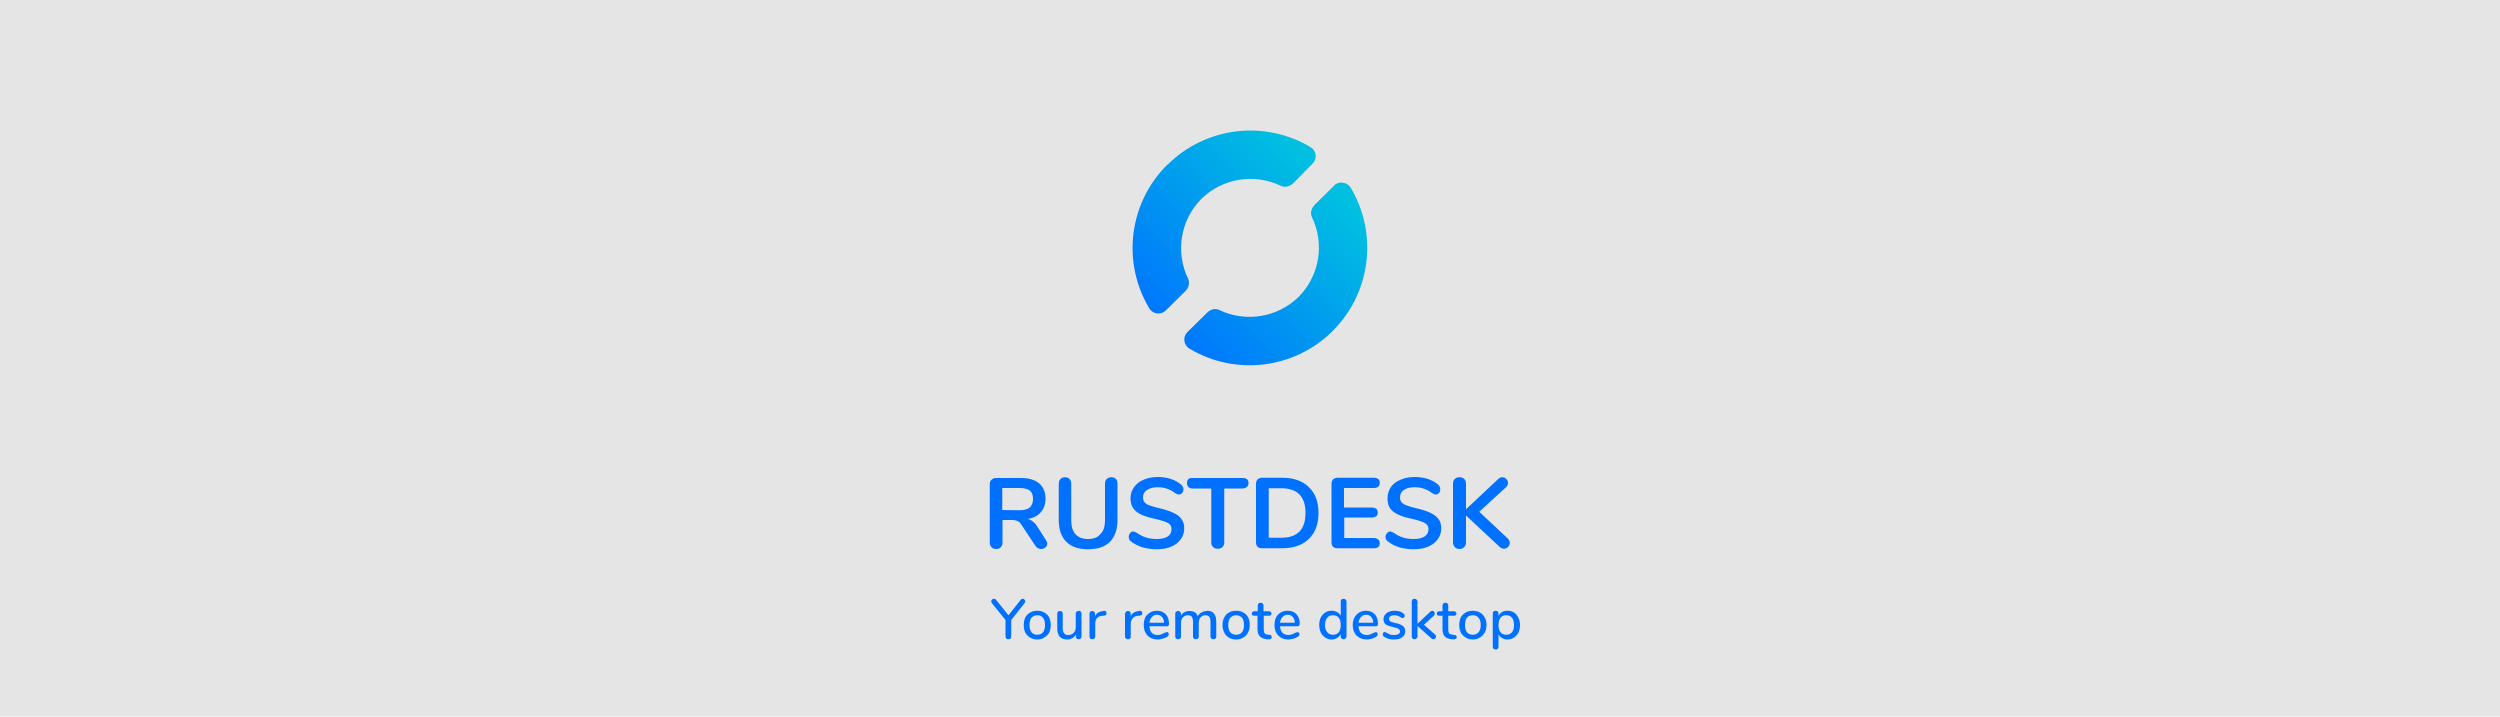
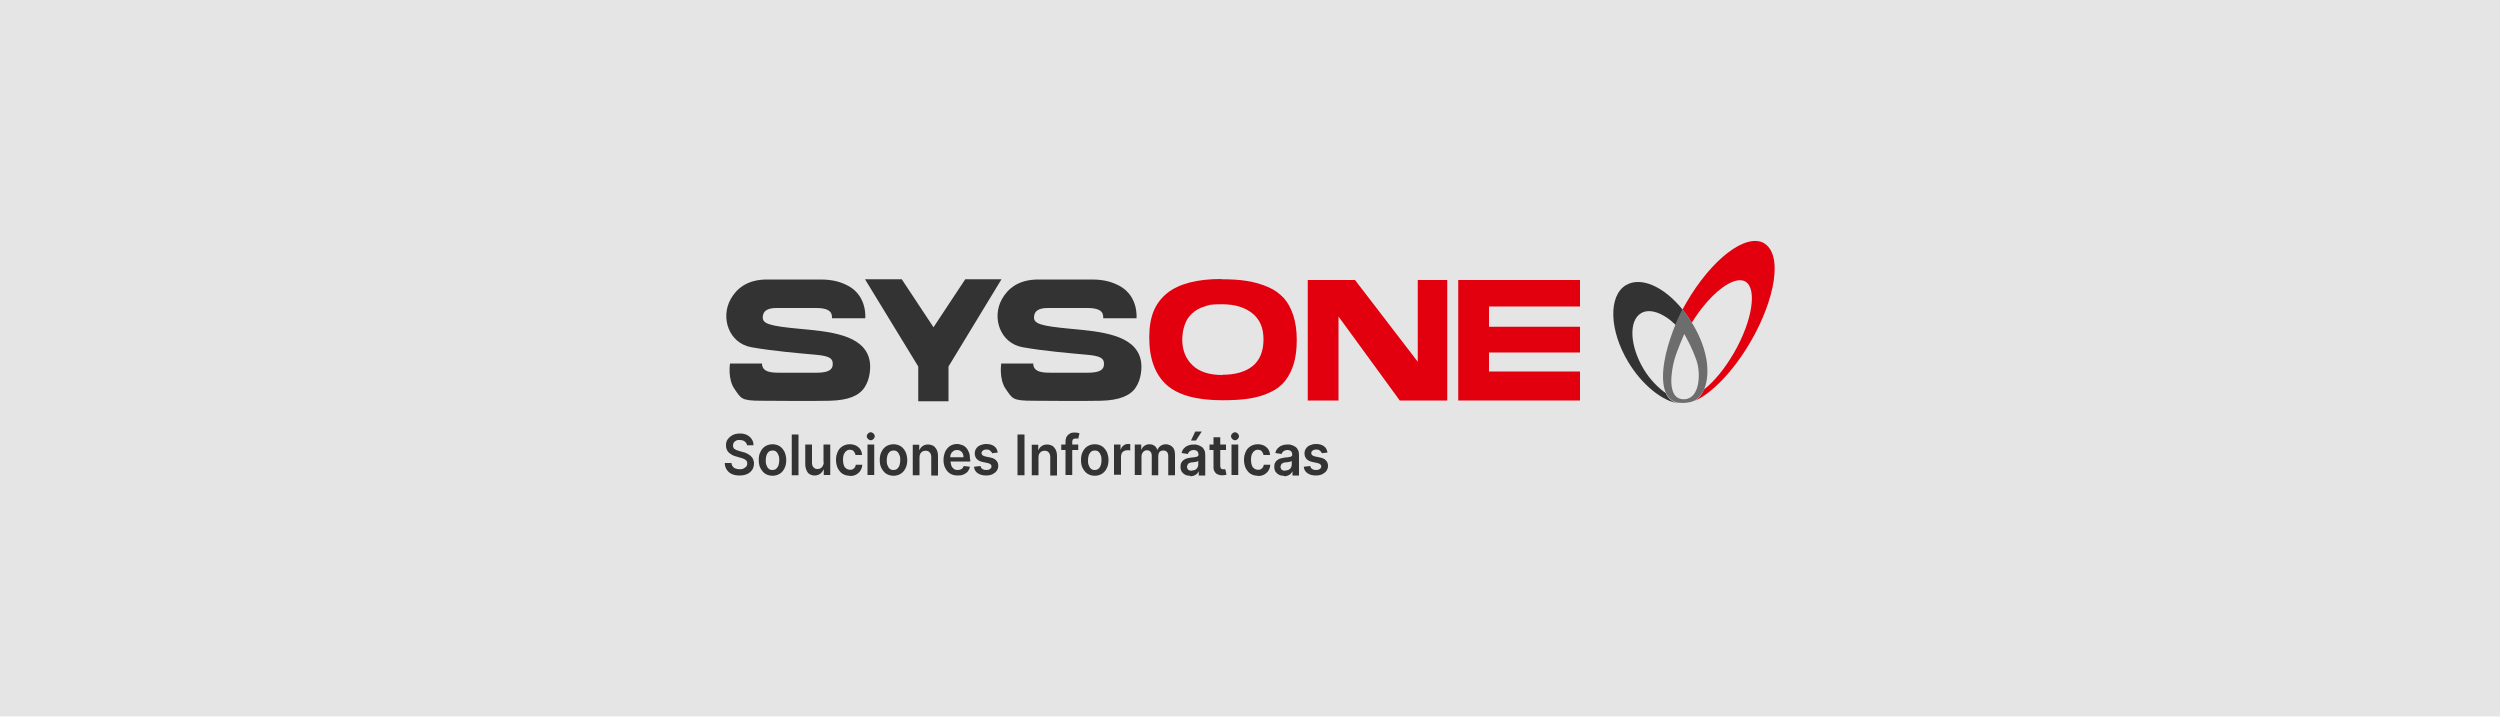
- <svg xmlns="http://www.w3.org/2000/svg" xmlns:xlink="http://www.w3.org/1999/xlink" xml:space="preserve" width="1000" height="286.6" style="clip-rule:evenodd;fill-rule:evenodd;stroke-linejoin:round;stroke-miterlimit:1.414">
-   <path d="M0 0h1000v286.6H0z" style="opacity:1;fill:#e5e5e5;fill-opacity:1;fill-rule:evenodd;stroke:none;stroke-width:.143px;stroke-linecap:butt;stroke-linejoin:miter;stroke-miterlimit:4;stroke-dasharray:none;stroke-dashoffset:0;stroke-opacity:1;marker:none" />
+ <svg xmlns="http://www.w3.org/2000/svg" id="Capa_1" data-name="Capa 1" version="1.1" viewBox="0 0 1000 286.6">
  <defs>
-     <linearGradient xlink:href="#a" id="c" x1=".1" x2=".8" y1=".9" y2=".2" gradientTransform="matrix(94.00173 0 0 93.99768 453 52.2)" gradientUnits="userSpaceOnUse" />
-     <linearGradient id="a" x1=".1" x2=".8" y1=".9" y2=".2" gradientTransform="matrix(26.301 0 0 26.331 90.7 911.8)" gradientUnits="userSpaceOnUse">
-       <stop offset="0" stop-color="#004ba6" style="stop-color:#0071ff;stop-opacity:1" />
-       <stop offset="1" stop-color="#00bfe1" style="stop-color:#00bfe1;stop-opacity:1" />
-     </linearGradient>
-     <path id="b" d="M412.8 154.2h247V204h-247z" />
+     <style>
+       .cls-1 {
+         fill: #333;
+       }
+ 
+       .cls-1, .cls-2, .cls-3, .cls-4 {
+         stroke-width: 0px;
+       }
+ 
+       .cls-2 {
+         fill: #e5e5e5;
+         fill-rule: evenodd;
+       }
+ 
+       .cls-3 {
+         fill: #6d6d6d;
+       }
+ 
+       .cls-4 {
+         fill: #e2000f;
+       }
+     </style>
  </defs>
-   <g style="clip-rule:evenodd;fill-rule:evenodd;stroke-linejoin:round;stroke-miterlimit:1.414">
-     <g style="font-size:40px;line-height:1.25;white-space:pre;shape-inside:url(#b);fill:#0071ff" transform="translate(-20 28.7)">
-       <path d="M438.4 187.4q.5.7.5 1.4 0 .9-.8 1.5-.7.6-1.7.6-.6 0-1.2-.3t-1-.9l-5.3-8q-.8-1.4-1.7-1.9-1-.5-2.4-.5H421v9q0 1.2-.7 1.9-.6.7-1.8.7-1.2 0-1.9-.7t-.7-2V165q0-1.2.7-1.8.7-.7 1.8-.7h10q4.8 0 7.3 2.2 2.5 2.1 2.5 6.1 0 3.3-1.9 5.4-1.8 2.1-5.2 2.7 1.2.3 2 1 1 .7 1.8 2zm-10.8-12q3 0 4.3-1.1 1.3-1.2 1.3-3.4 0-2.4-1.3-3.4-1.4-1-4.3-1h-6.7v8.8zm27.7 15.6q-5.8 0-8.8-3-3-3-3-8.8v-14.4q0-1.2.7-1.9.6-.7 1.8-.7 1.2 0 1.8.7.7.7.7 1.9v14.7q0 3.6 1.7 5.5 1.8 1.9 5 1.9 3.4 0 5-2 1.8-1.8 1.8-5.4v-14.7q0-1.2.7-1.9t1.8-.7q1.2 0 1.9.7.6.7.6 1.9v14.4q0 5.7-3 8.8-3 3-8.7 3zm27.4 0q-3 0-5.8-.8-2.7-.9-4.5-2.3-.9-.6-.9-1.9 0-.8.5-1.4.5-.7 1.2-.7t1.6.6q1.8 1.2 3.6 1.8 2 .6 4.2.6 3 0 4.5-1t1.5-3q0-1.6-1.4-2.4-1.5-.8-4.9-1.6-3.5-.7-5.7-1.7t-3.3-2.6q-1.1-1.5-1.1-4 0-2.4 1.4-4.4 1.4-2 3.8-3 2.6-1.1 5.7-1.1 5.7 0 9.3 3 .5.4.7.9.3.4.3 1 0 .9-.6 1.5-.4.6-1.1.6l-.8-.1-.9-.5q-1.6-1.2-3.2-1.7-1.5-.6-3.7-.6-2.7 0-4.3 1.1-1.6 1-1.6 3 0 1.7 1.4 2.6 1.4.8 4.8 1.6 3.5.8 5.7 1.8 2.3 1 3.4 2.5 1.2 1.5 1.2 3.8 0 2.5-1.4 4.4-1.3 1.9-3.9 3-2.4 1-5.7 1zm24.4-.2q-1.2 0-1.9-.7t-.7-1.8v-21.6h-7.3q-2.4 0-2.4-2.2t2.4-2H517q2.4 0 2.4 2t-2.4 2.2h-7.3v21.6q0 1.1-.7 1.8t-1.9.7zm17.8-.2q-1.2 0-1.9-.6-.6-.7-.6-1.8v-23.3q0-1.2.6-1.8.7-.7 1.9-.7h8q6.8 0 10.6 3.7 3.9 3.7 3.9 10.4t-3.9 10.4q-3.8 3.7-10.7 3.7zm7.6-4.2q9.7 0 9.7-9.9t-9.7-9.9h-5v19.8zm22.5 4.2q-1.1 0-1.8-.6-.6-.7-.6-1.8v-23.3q0-1.2.6-1.8.7-.7 1.8-.7h14.5q1.1 0 1.8.5.6.6.6 1.5 0 1-.6 1.6-.7.5-1.8.5h-11.9v7.8h11q1.2 0 1.9.5.6.5.6 1.5t-.6 1.5-1.8.5h-11v8.2h11.8q1.1 0 1.8.6.6.5.6 1.5t-.6 1.5-1.8.5zm30.5.4q-3.1 0-5.9-.8-2.7-.9-4.4-2.3-1-.6-1-1.9 0-.8.6-1.4.5-.7 1.2-.7t1.6.6q1.7 1.2 3.6 1.8 1.9.6 4.2.6 2.9 0 4.4-1 1.6-1 1.6-3 0-1.6-1.5-2.4-1.4-.8-4.8-1.6-3.5-.7-5.7-1.7t-3.4-2.6q-1-1.5-1-4 0-2.4 1.3-4.4 1.4-2 3.9-3 2.5-1.1 5.6-1.1 5.8 0 9.4 3 .5.4.7.9.2.4.2 1 0 .9-.5 1.5t-1.2.6l-.7-.1-.9-.5q-1.6-1.2-3.2-1.7-1.5-.6-3.8-.6-2.7 0-4.3 1.1-1.5 1-1.5 3 0 1.7 1.4 2.6 1.4.8 4.7 1.6 3.6.8 5.8 1.8 2.2 1 3.4 2.5 1.2 1.5 1.2 3.8 0 2.5-1.4 4.4-1.4 1.9-3.9 3-2.5 1-5.7 1zm37.6-4.3q.8.8.8 1.8 0 .9-.7 1.6-.7.7-1.6.7-1 0-1.9-.9l-13.3-12.4v10.8q0 1.1-.7 1.8-.7.8-1.9.8t-1.9-.8q-.7-.7-.7-1.8v-23.5q0-1.2.7-1.9t1.9-.7q1.2 0 1.9.7t.7 1.9V175l12.9-12.1q.7-.7 1.6-.7 1 0 1.6.7.7.7.7 1.6t-.8 1.7l-10.7 9.8z" aria-label="RUSTDESK" style="font-weight:700;font-family:Nunito;-inkscape-font-specification:&quot;Nunito Bold&quot;" />
-     </g>
-     <g style="font-size:22.667px;line-height:1.25;fill:#0071ff">
-       <path d="M390.8 212.4q.3-.4.7-.4.5 0 .8.3.3.4.3.8t-.3.7l-5.3 6.7v6.5q0 .6-.4 1-.3.2-.8.2t-.8-.3q-.3-.3-.3-.9v-6.5l-5.4-6.7q-.3-.3-.3-.7 0-.5.3-.8.4-.3.8-.3.5 0 .8.4l5 6.2zm6.6 15.9q-1.6 0-2.9-.8-1.2-.7-1.9-2-.6-1.3-.6-3t.6-3q.7-1.3 2-2 1.2-.7 2.8-.7t2.8.7q1.3.7 2 2 .6 1.3.6 3t-.6 3q-.7 1.3-2 2-1.2.8-2.8.8zm0-1.9q1.5 0 2.3-1 .8-1 .8-2.9t-.8-2.9q-.8-1-2.3-1t-2.3 1q-.8 1-.8 3 0 1.8.8 2.8.8 1 2.3 1zm16.5-9.6q.6 0 .9.3.3.3.3.8v9.2q0 .5-.3.8-.4.3-.9.3t-.8-.3q-.2-.3-.2-.7v-.9q-.6 1-1.5 1.5-1 .5-2 .5-4 0-4-4.5V218q0-.5.2-.8.3-.3.9-.3.5 0 .8.3.3.3.3.8v5.9q0 1.3.6 2 .5.6 1.6.6 1.4 0 2.2-.9.8-.8.8-2.3V218q0-.5.3-.8.3-.3.8-.3zm10.2 0q1 0 1 1 0 .4-.2.7-.2.2-.9.3h-.6q-1.5.2-2.2 1-.6 1-.6 2.1v5.2q0 .6-.4.8-.3.3-.8.3t-.8-.3q-.3-.2-.3-.8V218q0-.5.3-.8.3-.3.8-.3t.8.3q.3.3.3.8v1q.4-1 1.3-1.5t2-.6zm14.3 0q1 0 1 1 0 .4-.2.7l-.9.3h-.7q-1.4.2-2 1-.8 1-.8 2.1v5.2q0 .6-.3.8-.3.3-.8.3t-.8-.3q-.4-.2-.4-.8V218q0-.5.4-.8.3-.3.8-.3t.8.3q.3.3.3.8v1q.4-1 1.3-1.5.8-.5 2-.6zm10.9 8.5q.3 0 .5.3.2.2.2.6 0 .6-.8 1.1-.8.5-1.8.7-.9.3-1.7.3-2.7 0-4.2-1.6-1.5-1.5-1.5-4.2 0-1.7.6-3 .7-1.3 2-2 1.1-.7 2.7-.7 2.2 0 3.5 1.4 1.3 1.4 1.3 3.8 0 1-.8 1h-7q.2 3.5 3.3 3.5.9 0 1.5-.3l1.3-.6.4-.1.5-.2zm-4-6.9q-1.3 0-2 .9-.9.8-1 2.3h5.8q0-1.5-.8-2.3-.7-.9-2-.9zm20-1.6q3.7 0 3.7 4.4v6q0 .4-.3.7-.3.3-.8.3t-.9-.3q-.3-.3-.3-.8v-5.9q0-1.3-.5-2-.5-.6-1.5-.6-1.3 0-2 .9-.7.8-.7 2.3v5.3q0 .5-.3.8-.4.3-.9.3t-.8-.3q-.3-.3-.3-.8v-5.9q0-1.3-.5-2-.5-.6-1.6-.6-1.2 0-2 .9-.7.8-.7 2.3v5.3q0 .5-.3.8-.3.3-.8.3t-.9-.3q-.3-.3-.3-.8V218q0-.5.3-.8.4-.3.9-.3.4 0 .7.3.4.3.4.8v.8q.5-1 1.3-1.4 1-.5 2-.5 1.3 0 2.2.5.8.5 1.2 1.6.5-1 1.5-1.5 1-.6 2.2-.6zm11.7 11.5q-1.7 0-3-.8-1.2-.7-1.8-2-.7-1.3-.7-3t.7-3q.6-1.3 1.9-2 1.2-.7 2.9-.7t2.8.7q1.3.7 2 2 .6 1.3.6 3t-.7 3q-.6 1.3-1.9 2-1.2.8-2.8.8zm0-1.9q1.5 0 2.3-1 .8-1 .8-2.9t-.8-2.9q-.9-1-2.3-1t-2.4 1q-.8 1-.8 3 0 1.8.8 2.8.8 1 2.4 1zm13.3 0q.5.1.7.3.2.2.2.6 0 .5-.3.7-.4.3-1 .2h-.7q-1.8-.2-2.7-1.1-1-1-1-3v-5.3h-1.3q-1 0-1-.9 0-.4.3-.6.3-.3.7-.3h1.4v-2.3q0-.5.3-.8.3-.3.8-.3t.9.3q.3.3.3.8v2.3h2.2q.5 0 .7.3.3.2.3.6 0 .4-.3.7-.2.2-.7.2H488v5.5q0 1 .4 1.6.5.4 1.4.5zm11.2-1q.4 0 .6.2.2.2.2.6 0 .6-.8 1.1-.8.5-1.8.7-1 .3-1.8.3-2.6 0-4.1-1.6-1.5-1.5-1.5-4.2 0-1.7.6-3 .7-1.3 1.9-2t2.8-.7q2.2 0 3.5 1.4 1.3 1.4 1.3 3.8 0 1-.9 1h-7q.3 3.5 3.4 3.5.9 0 1.5-.3l1.3-.6.3-.1.5-.2zm-3.9-7q-1.3 0-2.1.9-.8.8-1 2.3h5.9q0-1.5-.8-2.3-.7-.9-2-.9zm22.3-6.4q.5 0 .8.3.4.3.4.8v14q0 .5-.4.8-.3.3-.8.3t-.8-.3q-.3-.3-.3-.8v-1q-.5 1-1.5 1.6-1 .6-2.2.6-1.4 0-2.5-.8-1.1-.7-1.8-2-.6-1.3-.6-3 0-1.8.6-3 .7-1.3 1.8-2 1-.7 2.5-.7 1.3 0 2.2.5 1 .5 1.5 1.5V213q0-.4.3-.7.3-.3.8-.3zm-4.2 14.4q1.5 0 2.3-1 .8-1 .8-2.9t-.8-2.9q-.8-1-2.3-1t-2.3 1q-.9 1-.9 2.9 0 1.8.9 2.9.8 1 2.3 1zm17.2-1q.3 0 .5.2t.2.6q0 .6-.8 1.1-.8.5-1.7.7-1 .3-1.8.3-2.6 0-4.2-1.6-1.5-1.5-1.5-4.2 0-1.7.7-3t1.9-2q1.2-.7 2.7-.7 2.2 0 3.5 1.4 1.3 1.4 1.3 3.8 0 1-.8 1h-7q.2 3.5 3.4 3.5.8 0 1.4-.3.7-.2 1.3-.6l.4-.1.5-.2zm-4-7q-1.2 0-2 .9-.8.8-1 2.3h5.9q-.1-1.5-.8-2.3-.7-.9-2-.9zm11.2 9.9q-2.3 0-3.8-1-.4-.2-.6-.5l-.1-.6q0-.4.2-.6.2-.3.5-.3t1 .4l1.2.6q.7.2 1.7.2t1.7-.4q.6-.4.6-1 0-.5-.3-.8-.2-.3-.8-.5l-1.7-.5q-2-.4-3-1.1-.8-.8-.8-2 0-1 .6-1.8t1.6-1.2q1-.4 2.2-.4 1 0 1.8.2.9.2 1.5.7.8.5.8 1.1 0 .4-.3.7-.2.2-.5.2h-.4q-.2 0-.5-.4l-1.2-.5q-.5-.2-1.3-.2-1 0-1.5.4-.6.4-.6 1 0 .7.5 1 .6.4 2 .7 1.6.3 2.4.8.9.4 1.2 1 .4.6.4 1.5 0 1.5-1.2 2.4-1.2.9-3.3.9zm16.4-2q.4.3.4.8t-.3.8q-.3.3-.7.3-.5 0-.8-.3l-5.6-5v4.2q0 .5-.4.8-.3.3-.8.3t-.8-.3q-.3-.3-.3-.8v-14q0-.5.3-.8.3-.3.8-.3t.8.3q.4.3.4.8v8.9l5.1-4.8q.4-.4.8-.4t.7.3q.3.4.3.8t-.3.8l-4 3.7zm7.7.2q.5 0 .7.2.3.2.3.6 0 .5-.4.7-.3.3-1 .2h-.6q-1.9-.2-2.8-1.1-.9-1-.9-3v-5.3h-1.3q-1 0-1-.9 0-.4.2-.6.3-.3.8-.3h1.3v-2.3q0-.5.3-.8.3-.3.9-.3.5 0 .8.3.3.3.3.8v2.3h2.3q.4 0 .7.3.3.2.3.6 0 .4-.3.7-.3.2-.7.2h-2.3v5.5q0 1 .4 1.6.5.4 1.4.5zm7.4 1.8q-1.6 0-2.8-.8-1.3-.7-2-2-.6-1.3-.6-3t.6-3q.7-1.3 2-2 1.2-.7 2.8-.7t2.9.7q1.2.7 1.9 2t.7 3q0 1.7-.7 3t-2 2q-1.1.8-2.8.8zm0-1.9q1.5 0 2.3-1 .9-1 .9-2.9t-.9-2.9q-.8-1-2.3-1t-2.3 1q-.8 1-.8 3 0 1.8.8 2.8.8 1 2.3 1zm14-9.6q1.4 0 2.5.7t1.7 2q.7 1.3.7 3 0 1.8-.6 3t-1.8 2q-1.1.8-2.6.8-1.2 0-2.2-.6-.9-.5-1.4-1.5v5q0 .5-.3.8-.3.3-.8.3t-.9-.3q-.3-.3-.3-.8v-13.3q0-.5.3-.8.3-.3.9-.3.5 0 .8.3.3.3.3.8v1q.5-1 1.4-1.6 1-.5 2.2-.5zm-.6 9.6q1.5 0 2.3-1 .8-1 .8-2.8 0-2-.8-3t-2.3-1q-1.5 0-2.3 1-.8 1-.8 3 0 1.8.8 2.8.8 1 2.3 1z" aria-label="Your remote desktop" style="font-weight:600;font-family:Nunito;-inkscape-font-specification:&quot;Nunito Semi-Bold&quot;" transform="translate(17.5 27.5)" />
+   <path class="cls-2" d="M0,0h1000v286.6H0V0Z" />
+   <g>
+     <path class="cls-1" d="M666.4,157.3c-3.2-2.2-6.5-5.6-8.9-9.6-5.6-9.3-6.1-19.4-1.1-22.4,3.4-2.1,8.9-.2,13.9,4.7,1.1-2.6,2.1-4.7,2.8-6.1-7.6-9.4-16.8-13.4-22.8-9.8-7,4.3-6.6,18.1,1,30.7,5.4,9,13.4,15.5,20.1,16.6-2-.4-3.8-1.5-5-3.9Z" />
+     <path class="cls-4" d="M705.7,97.3c-7.3-4.2-21.1,6.3-31.3,24-.5.9-.9,1.6-1.4,2.5,0,0,1.7,2,3.7,5.3,7.2-11.7,16.8-19.1,21.4-16.5,4.9,2.8,2.8,15.9-4.5,28.5-3.6,6.2-7.8,11.4-12,14.7-1,2.5-2.6,4.1-4.3,4.8,7.3-2.9,16.3-12.4,23.1-24.2,4.8-8.3,8-16.9,9.1-24.2,1.1-7.5-.3-12.8-3.9-14.9Z" />
+     <path class="cls-3" d="M682.5,143.4c-1-5.6-3.5-10.7-5.8-14.4-2-3.3-3.7-5.3-3.7-5.3-.7,1.4-1.8,3.6-2.8,6.1-2.8,6.8-5.8,16.5-4.8,23.9.2,1.4.5,2.5,1,3.5,1.2,2.5,3,3.6,5,3.9.1,0,.3,0,.4,0,1.6.2,3.4,0,4.8-.4.2,0,.6-.2.8-.3,1.7-.7,3.2-2.3,4.3-4.8,1.2-2.9,1.7-7,.8-12.4ZM673.7,159.7c-7.4.2-5-11.9-4-15.6,1-3.7,4-10.5,4-10.5,0,0,3.1,5.2,5,10.9,1.6,4.9,1.3,15-5,15.2Z" />
+     <path class="cls-1" d="M386.1,111.7h14.5l-21.2,34.9v13.9h-12.1v-13.9l-21.3-34.9h14.7l12.7,19.2,12.7-19.2Z" />
+     <path class="cls-4" d="M488.5,111.7c3.9,0,7.4.2,10.4.7,3,.5,5.8,1.3,8.3,2.4,2.6,1.1,4.6,2.6,6.3,4.4,1.6,1.8,2.9,4.1,3.8,6.9.9,2.8,1.4,6,1.4,9.8s-.4,6.9-1.2,9.6c-.8,2.7-2,5-3.5,6.9-1.5,1.9-3.5,3.4-5.9,4.5-2.5,1.2-5.2,2-8.3,2.5s-6.7.7-10.8.7c-10.2,0-17.7-2-22.3-6.1-4.6-4.1-7-10.4-7-19s2.4-13.8,7.1-17.7c4.7-3.8,12-5.7,21.7-5.7ZM489,149.9c5.2,0,9.2-1.2,12.1-3.5,2.8-2.3,4.3-5.9,4.3-10.6s-1.5-8.1-4.5-10.5c-3-2.4-7-3.6-12.1-3.6s-5,.3-7,.9c-2,.6-3.7,1.6-5,2.8-1.3,1.2-2.3,2.7-2.9,4.5-.6,1.7-1,3.7-1,5.9,0,4.3,1.4,7.7,4.1,10.3,2.7,2.6,6.7,3.9,12,3.9Z" />
+     <path class="cls-4" d="M578.8,160.2h-18.9l-24.5-33.6v33.6h-12.3v-48.2h18.9l25.1,32.7v-32.7h11.8v48.2Z" />
+     <path class="cls-4" d="M583.3,112h48.7v10.6h-36.4v8.1h36.4v10.3h-36.4v7.6h36.4v11.6h-48.7v-48.2Z" />
+     <path class="cls-1" d="M306.9,111.8h21.3c5.2,0,8.4,1.1,11.2,2.6,7.6,4.2,6.7,12.9,6.7,12.9h-13.3c0-1.6,0-4.1-6.4-4.1h-15.8c-3.8,0-5.5,1.3-5.5,3.8s2.8,3.4,14.5,4.5c11.8,1.1,26,2.2,28.2,12.5.6,2.7.3,7.6-2,11s-6.6,5.1-13.9,5.3c-10.6.2-18.8,0-27.2,0s-8.2-.9-10.9-4.7c-2.8-4-1.8-10.2-1.8-10.2h12.8c0,3.7,4.2,3.7,7.8,3.7h13.8c5.4,0,6.7-1.4,6.7-3.5s-1-3.2-6.8-3.7c-6.5-.6-16.6-1.4-25.7-3s-12.5-11.9-8.3-19.3c2.2-3.9,6.3-7.8,14.5-7.8Z" />
+     <path class="cls-1" d="M415.4,111.8h21.3c5.2,0,8.4,1.1,11.2,2.6,7.6,4.2,6.7,12.9,6.7,12.9h-13.3c0-1.6,0-4.1-6.4-4.1h-15.8c-3.8,0-5.5,1.3-5.5,3.8s2.8,3.4,14.5,4.5c11.8,1.1,26,2.2,28.2,12.5.6,2.7.3,7.6-2,11-2.2,3.3-6.6,5.1-13.9,5.3-10.6.2-18.8,0-27.2,0s-8.2-.9-10.9-4.7c-2.8-4-1.8-10.2-1.8-10.2h12.8c0,3.7,4.2,3.7,7.8,3.7h13.8c5.4,0,6.7-1.4,6.7-3.5s-1-3.2-6.8-3.7c-6.5-.6-16.6-1.4-25.7-3s-12.5-11.9-8.3-19.3c2.2-3.9,6.3-7.8,14.5-7.8Z" />
+     <g>
+       <path class="cls-1" d="M298.8,178.2c0-.7-.4-1.2-.9-1.6-.5-.4-1.2-.6-2-.6s-1.1,0-1.5.3c-.4.2-.7.4-.9.8-.2.3-.3.7-.3,1.1,0,.3,0,.6.2.9.1.3.3.5.6.6.3.2.5.3.8.4.3.1.6.2.9.3l1.4.4c.6.1,1.1.3,1.7.6.5.2,1,.6,1.4.9.4.4.8.8,1,1.3.2.5.4,1.1.4,1.8s-.2,1.8-.7,2.5c-.5.7-1.1,1.3-2,1.7-.9.4-1.9.6-3.1.6s-2.2-.2-3.1-.6c-.9-.4-1.5-1-2-1.7-.5-.8-.8-1.7-.8-2.7h2.7c0,.6.2,1,.5,1.4.3.4.7.7,1.1.8.5.2,1,.3,1.6.3s1.1,0,1.6-.3c.5-.2.8-.5,1.1-.8.3-.3.4-.8.4-1.2,0-.4-.1-.8-.3-1.1-.2-.3-.5-.5-1-.7-.4-.2-.9-.4-1.4-.5l-1.7-.5c-1.3-.3-2.2-.9-3-1.6-.7-.7-1.1-1.6-1.1-2.8s.2-1.8.7-2.5,1.2-1.3,2-1.7c.8-.4,1.8-.6,2.9-.6s2,.2,2.8.6c.8.4,1.5,1,1.9,1.7.5.7.7,1.5.7,2.4h-2.7Z" />
+       <path class="cls-1" d="M309,190.3c-1.1,0-2.1-.3-2.9-.8s-1.4-1.3-1.9-2.2-.7-2-.7-3.3.2-2.4.7-3.3c.4-.9,1.1-1.7,1.9-2.2s1.8-.8,2.9-.8,2.1.3,2.9.8,1.4,1.3,1.9,2.2c.4.9.7,2.1.7,3.3s-.2,2.4-.7,3.3c-.4.9-1.1,1.7-1.9,2.2s-1.8.8-2.9.8ZM309,188c.6,0,1.1-.2,1.5-.5.4-.4.7-.8.9-1.4.2-.6.3-1.3.3-2s0-1.4-.3-2c-.2-.6-.5-1.1-.9-1.4-.4-.4-.9-.5-1.5-.5s-1.1.2-1.5.5c-.4.4-.7.8-.9,1.4-.2.6-.3,1.3-.3,2s0,1.4.3,2c.2.6.5,1.1.9,1.4.4.4.9.5,1.5.5Z" />
+       <path class="cls-1" d="M319.4,173.8v16.3h-2.7v-16.3h2.7Z" />
+       <path class="cls-1" d="M329.4,184.9v-7.1h2.7v12.2h-2.6v-2.2h-.1c-.3.7-.7,1.2-1.3,1.7-.6.4-1.3.7-2.2.7s-1.4-.2-2-.5-1-.9-1.3-1.6c-.3-.7-.5-1.5-.5-2.5v-7.8h2.7v7.3c0,.8.2,1.4.6,1.8.4.5.9.7,1.6.7s.8-.1,1.2-.3c.4-.2.7-.5.9-.9.2-.4.4-.9.4-1.5Z" />
+       <path class="cls-1" d="M339.9,190.3c-1.1,0-2.1-.3-2.9-.8-.8-.5-1.4-1.3-1.9-2.2-.4-.9-.7-2-.7-3.3s.2-2.3.7-3.3c.4-1,1.1-1.7,1.9-2.2s1.8-.8,2.9-.8,1.7.2,2.5.5c.7.4,1.3.9,1.7,1.5s.7,1.4.7,2.3h-2.6c-.1-.6-.4-1.1-.7-1.5s-.9-.6-1.6-.6-1,.2-1.4.5c-.4.3-.7.8-1,1.4-.2.6-.3,1.3-.3,2.1s.1,1.5.3,2.1c.2.6.5,1.1,1,1.4.4.3.9.5,1.5.5s.8,0,1.1-.2c.3-.2.6-.4.8-.7.2-.3.4-.7.4-1.1h2.6c0,.9-.3,1.6-.7,2.3-.4.7-1,1.2-1.7,1.6s-1.5.6-2.5.6Z" />
+       <path class="cls-1" d="M348.3,176.1c-.4,0-.8-.2-1.1-.5-.3-.3-.5-.7-.5-1.1s.2-.8.5-1.1c.3-.3.7-.5,1.1-.5s.8.2,1.1.5c.3.3.5.7.5,1.1s-.2.8-.5,1.1c-.3.3-.7.5-1.1.5ZM347,190v-12.2h2.7v12.2h-2.7Z" />
+       <path class="cls-1" d="M357.4,190.3c-1.1,0-2.1-.3-2.9-.8s-1.4-1.3-1.9-2.2-.7-2-.7-3.3.2-2.4.7-3.3c.4-.9,1.1-1.7,1.9-2.2s1.8-.8,2.9-.8,2.1.3,2.9.8,1.4,1.3,1.9,2.2c.4.9.7,2.1.7,3.3s-.2,2.4-.7,3.3c-.4.9-1.1,1.7-1.9,2.2s-1.8.8-2.9.8ZM357.4,188c.6,0,1.1-.2,1.5-.5.4-.4.7-.8.9-1.4.2-.6.3-1.3.3-2s0-1.4-.3-2c-.2-.6-.5-1.1-.9-1.4-.4-.4-.9-.5-1.5-.5s-1.1.2-1.5.5c-.4.4-.7.8-.9,1.4-.2.6-.3,1.3-.3,2s0,1.4.3,2c.2.6.5,1.1.9,1.4.4.4.9.5,1.5.5Z" />
+       <path class="cls-1" d="M367.8,182.9v7.2h-2.7v-12.2h2.6v2.1h.1c.3-.7.7-1.2,1.3-1.6.6-.4,1.3-.6,2.1-.6s1.5.2,2.1.5c.6.4,1,.9,1.4,1.6.3.7.5,1.5.5,2.5v7.8h-2.7v-7.3c0-.8-.2-1.5-.6-1.9-.4-.5-.9-.7-1.6-.7s-.9.1-1.3.3c-.4.2-.6.5-.9.9-.2.4-.3.9-.3,1.5Z" />
+       <path class="cls-1" d="M388,183.8c0-1.1-.1-2-.4-2.8-.3-.8-.7-1.4-1.1-1.9-.5-.5-1-.9-1.7-1.1-.6-.2-1.3-.4-2-.4-1.1,0-2,.3-2.8.8-.8.5-1.4,1.3-1.9,2.2-.4,1-.7,2.1-.7,3.3s.2,2.4.7,3.3c.4.9,1.1,1.7,1.9,2.2.8.5,1.8.8,3,.8s1.7-.1,2.4-.4c.7-.3,1.3-.7,1.7-1.2s.7-1.1.9-1.9l-2.5-.3c-.1.3-.3.6-.5.9-.2.2-.5.4-.8.5-.3.1-.7.2-1.1.2-.6,0-1.1-.1-1.5-.4-.4-.3-.8-.7-1-1.2-.2-.5-.3-1.1-.4-1.8h7.9v-.9ZM380.1,182.8c0-.5.1-.9.3-1.3.2-.5.6-.8,1-1.1.4-.3.9-.4,1.4-.4s1,.1,1.4.4c.4.2.7.6.9,1,.2.4.3.9.3,1.5h-5.3Z" />
+       <path class="cls-1" d="M399.3,181l-2.5.3c0-.3-.2-.5-.4-.7-.2-.2-.4-.4-.7-.6-.3-.1-.6-.2-1.1-.2s-1,.1-1.4.4c-.4.3-.6.6-.6,1,0,.4.1.6.4.9.3.2.7.4,1.2.5l1.9.4c1.1.2,1.9.6,2.4,1.2.5.5.8,1.2.8,2.1,0,.8-.2,1.4-.6,2s-1,1-1.7,1.4c-.7.3-1.6.5-2.5.5-1.4,0-2.5-.3-3.4-.9-.9-.6-1.4-1.5-1.5-2.6l2.6-.3c.1.6.4,1,.8,1.2.4.3.9.4,1.5.4s1.2-.1,1.5-.4c.4-.3.6-.6.6-1s-.1-.6-.4-.9c-.3-.2-.6-.4-1.2-.5l-1.9-.4c-1.1-.2-1.9-.7-2.4-1.2-.5-.6-.8-1.3-.8-2.2,0-.8.2-1.4.6-2s.9-1,1.6-1.3c.7-.3,1.5-.5,2.4-.5,1.3,0,2.4.3,3.2.9.8.6,1.2,1.4,1.4,2.5Z" />
+       <path class="cls-1" d="M409.8,173.8v16.3h-2.8v-16.3h2.8Z" />
+       <path class="cls-1" d="M415.4,182.9v7.2h-2.7v-12.2h2.6v2.1h.1c.3-.7.7-1.2,1.3-1.6.6-.4,1.3-.6,2.1-.6s1.5.2,2.1.5c.6.4,1,.9,1.4,1.6.3.7.5,1.5.5,2.5v7.8h-2.7v-7.3c0-.8-.2-1.5-.6-1.9-.4-.5-.9-.7-1.6-.7s-.9.1-1.3.3c-.4.2-.6.5-.9.9-.2.4-.3.9-.3,1.5Z" />
+       <path class="cls-1" d="M429.2,175.8c.2-.3.6-.4,1.1-.4s.4,0,.6,0c.2,0,.3,0,.4.1l.5-2.2c-.2,0-.4-.1-.8-.2-.4,0-.8-.1-1.2-.1-.7,0-1.3.1-1.8.4-.5.3-1,.7-1.3,1.2-.3.5-.5,1.2-.5,2v1.2h-1.7v2.2h1.7v10h2.7v-10h2.4v-2.2h-2.4v-1c0-.5.1-.8.3-1.1Z" />
+       <path class="cls-1" d="M437.9,190.3c-1.1,0-2.1-.3-2.9-.8s-1.4-1.3-1.9-2.2-.7-2-.7-3.3.2-2.4.7-3.3c.4-.9,1.1-1.7,1.9-2.2s1.8-.8,2.9-.8,2.1.3,2.9.8,1.4,1.3,1.9,2.2c.4.9.7,2.1.7,3.3s-.2,2.4-.7,3.3c-.4.9-1.1,1.7-1.9,2.2s-1.8.8-2.9.8ZM437.9,188c.6,0,1.1-.2,1.5-.5.4-.4.7-.8.9-1.4.2-.6.3-1.3.3-2s0-1.4-.3-2c-.2-.6-.5-1.1-.9-1.4-.4-.4-.9-.5-1.5-.5s-1.1.2-1.5.5c-.4.4-.7.8-.9,1.4-.2.6-.3,1.3-.3,2s0,1.4.3,2c.2.6.5,1.1.9,1.4.4.4.9.5,1.5.5Z" />
+       <path class="cls-1" d="M445.6,190v-12.2h2.6v2h.1c.2-.7.6-1.2,1.1-1.6.5-.4,1.1-.6,1.7-.6s.3,0,.5,0c.2,0,.3,0,.5,0v2.6c-.1,0-.3,0-.5-.1s-.5,0-.7,0c-.5,0-.9.1-1.3.3s-.7.5-.9.9c-.2.4-.3.9-.3,1.4v7.2h-2.7Z" />
+       <path class="cls-1" d="M453.9,190v-12.2h2.6v2.1h.1c.2-.7.6-1.2,1.2-1.6s1.2-.6,2-.6,1.4.2,2,.6c.5.4.9.9,1.1,1.6h.1c.3-.7.7-1.2,1.3-1.6.6-.4,1.3-.6,2.1-.6s1.9.4,2.6,1.1c.7.7,1,1.7,1,3.1v8.2h-2.7v-7.7c0-.8-.2-1.3-.6-1.7-.4-.4-.8-.5-1.4-.5s-1.2.2-1.5.6-.5,1-.5,1.7v7.6h-2.6v-7.9c0-.6-.2-1.1-.5-1.5-.4-.4-.8-.6-1.4-.6s-.7.1-1.1.3c-.3.2-.6.5-.8.9-.2.4-.3.8-.3,1.3v7.4h-2.7Z" />
+       <path class="cls-1" d="M476,190.3c-.7,0-1.4-.1-1.9-.4-.6-.3-1-.7-1.4-1.2-.3-.5-.5-1.2-.5-2s.1-1.3.4-1.7c.2-.5.6-.8,1-1.1s.9-.5,1.4-.6c.5-.1,1.1-.2,1.6-.3.7,0,1.2-.1,1.6-.2.4,0,.7-.2.9-.3s.3-.3.3-.6h0c0-.6-.2-1.1-.5-1.4-.3-.3-.8-.5-1.4-.5s-1.2.2-1.6.5-.6.7-.8,1.1l-2.5-.4c.2-.7.5-1.4,1-1.9.5-.5,1-.9,1.7-1.1.7-.3,1.4-.4,2.2-.4s1.1,0,1.6.2c.5.1,1,.4,1.5.7.5.3.8.7,1.1,1.3.3.5.4,1.2.4,2v8.2h-2.6v-1.7h0c-.2.3-.4.7-.7,1-.3.3-.7.5-1.1.7s-1,.3-1.6.3ZM476.7,188.2c.5,0,1-.1,1.4-.3.4-.2.7-.5.9-.9.2-.4.3-.8.3-1.2v-1.4c0,0-.2.1-.4.2-.2,0-.4.1-.7.2-.2,0-.5,0-.7.1s-.5,0-.6,0c-.4,0-.8.2-1.1.3-.3.1-.6.3-.7.6s-.3.5-.3.9c0,.5.2.9.5,1.2.4.3.8.4,1.4.4ZM476.4,176.2l1.7-3.6h2.6l-2.3,3.6h-2Z" />
+       <path class="cls-1" d="M490.1,187.7c0,0-.2,0-.3,0-.1,0-.3,0-.5,0s-.4,0-.6-.1c-.2,0-.3-.2-.4-.4-.1-.2-.2-.5-.2-.9v-6.3h2.3v-2.2h-2.3v-2.9h-2.7v2.9h-1.6v2.2h1.6v6.8c0,.8.1,1.4.5,1.9.3.5.7.9,1.3,1.1.5.2,1.1.4,1.8.3.4,0,.7,0,1-.1.3,0,.5-.1.6-.2l-.5-2.2Z" />
+       <path class="cls-1" d="M494,176.1c-.4,0-.8-.2-1.1-.5-.3-.3-.5-.7-.5-1.1s.2-.8.5-1.1c.3-.3.7-.5,1.1-.5s.8.2,1.1.5c.3.3.5.7.5,1.1s-.2.8-.5,1.1c-.3.3-.7.5-1.1.5ZM492.6,190v-12.2h2.7v12.2h-2.7Z" />
+       <path class="cls-1" d="M503.1,190.3c-1.1,0-2.1-.3-2.9-.8-.8-.5-1.4-1.3-1.9-2.2-.4-.9-.7-2-.7-3.3s.2-2.3.7-3.3c.4-1,1.1-1.7,1.9-2.2s1.8-.8,2.9-.8,1.7.2,2.5.5c.7.4,1.3.9,1.7,1.5s.7,1.4.7,2.3h-2.6c-.1-.6-.4-1.1-.7-1.5s-.9-.6-1.6-.6-1,.2-1.4.5c-.4.3-.7.8-1,1.4-.2.6-.3,1.3-.3,2.1s.1,1.5.3,2.1c.2.6.5,1.1,1,1.4.4.3.9.5,1.5.5s.8,0,1.1-.2c.3-.2.6-.4.8-.7.2-.3.4-.7.4-1.1h2.6c0,.9-.3,1.6-.7,2.3-.4.7-1,1.2-1.7,1.6s-1.5.6-2.5.6Z" />
+       <path class="cls-1" d="M513.5,190.3c-.7,0-1.4-.1-1.9-.4-.6-.3-1-.7-1.4-1.2-.3-.5-.5-1.2-.5-2s.1-1.3.4-1.7c.2-.5.6-.8,1-1.1s.9-.5,1.4-.6c.5-.1,1.1-.2,1.6-.3.7,0,1.2-.1,1.6-.2.4,0,.7-.2.9-.3s.3-.3.3-.6h0c0-.6-.2-1.1-.5-1.4-.3-.3-.8-.5-1.4-.5s-1.2.2-1.6.5-.6.7-.8,1.1l-2.5-.4c.2-.7.5-1.4,1-1.9.5-.5,1-.9,1.7-1.1.7-.3,1.4-.4,2.2-.4s1.1,0,1.6.2c.5.1,1,.4,1.5.7.5.3.8.7,1.1,1.3.3.5.4,1.2.4,2v8.2h-2.6v-1.7h0c-.2.3-.4.7-.7,1-.3.3-.7.5-1.1.7s-1,.3-1.6.3ZM514.1,188.2c.5,0,1-.1,1.4-.3.4-.2.7-.5.9-.9.2-.4.3-.8.3-1.2v-1.4c0,0-.2.1-.4.2-.2,0-.4.1-.7.2-.2,0-.5,0-.7.1s-.5,0-.6,0c-.4,0-.8.2-1.1.3-.3.1-.6.3-.7.6s-.3.5-.3.9c0,.5.2.9.5,1.2.4.3.8.4,1.4.4Z" />
+       <path class="cls-1" d="M531.2,181l-2.5.3c0-.3-.2-.5-.4-.7-.2-.2-.4-.4-.7-.6-.3-.1-.6-.2-1.1-.2s-1,.1-1.4.4c-.4.3-.6.6-.6,1,0,.4.1.6.4.9.3.2.7.4,1.2.5l1.9.4c1.1.2,1.9.6,2.4,1.2.5.5.8,1.2.8,2.1,0,.8-.2,1.4-.6,2s-1,1-1.7,1.4c-.7.3-1.6.5-2.5.5-1.4,0-2.5-.3-3.4-.9-.9-.6-1.4-1.5-1.5-2.6l2.6-.3c.1.6.4,1,.8,1.2.4.3.9.4,1.5.4s1.2-.1,1.5-.4c.4-.3.6-.6.6-1s-.1-.6-.4-.9c-.3-.2-.6-.4-1.2-.5l-1.9-.4c-1.1-.2-1.9-.7-2.4-1.2-.5-.6-.8-1.3-.8-2.2,0-.8.2-1.4.6-2s.9-1,1.6-1.3c.7-.3,1.5-.5,2.4-.5,1.3,0,2.4.3,3.2.9.8.6,1.2,1.4,1.4,2.5Z" />
    </g>
  </g>
-   <path fill="url(#b)" d="m533.7 74.2-7.7 7.6c-1.4 1.3-2 3.2-1.3 4.9a28 28 0 0 1-5.2 32 28.1 28.1 0 0 1-32 5.2c-1.7-.7-3.5 0-4.7 1.2l-7.9 7.8a4.2 4.2 0 0 0 .8 6.5 47 47 0 0 0 64.6-64.3 4.2 4.2 0 0 0-3-2 4.2 4.2 0 0 0-3.6 1zM467 65.8a46.9 46.9 0 0 0-7.3 57.5 4.2 4.2 0 0 0 6.6.9l7.7-7.6c1.4-1.3 2-3.2 1.3-5a28 28 0 0 1 5.2-32 28.1 28.1 0 0 1 32-5.2c1.6.7 3.5.1 4.7-1l7.9-8a4.2 4.2 0 0 0-.8-6.5 47 47 0 0 0-57.4 7.1z" style="isolation:isolate;fill:url(#c);stroke-width:.988" />
</svg>
